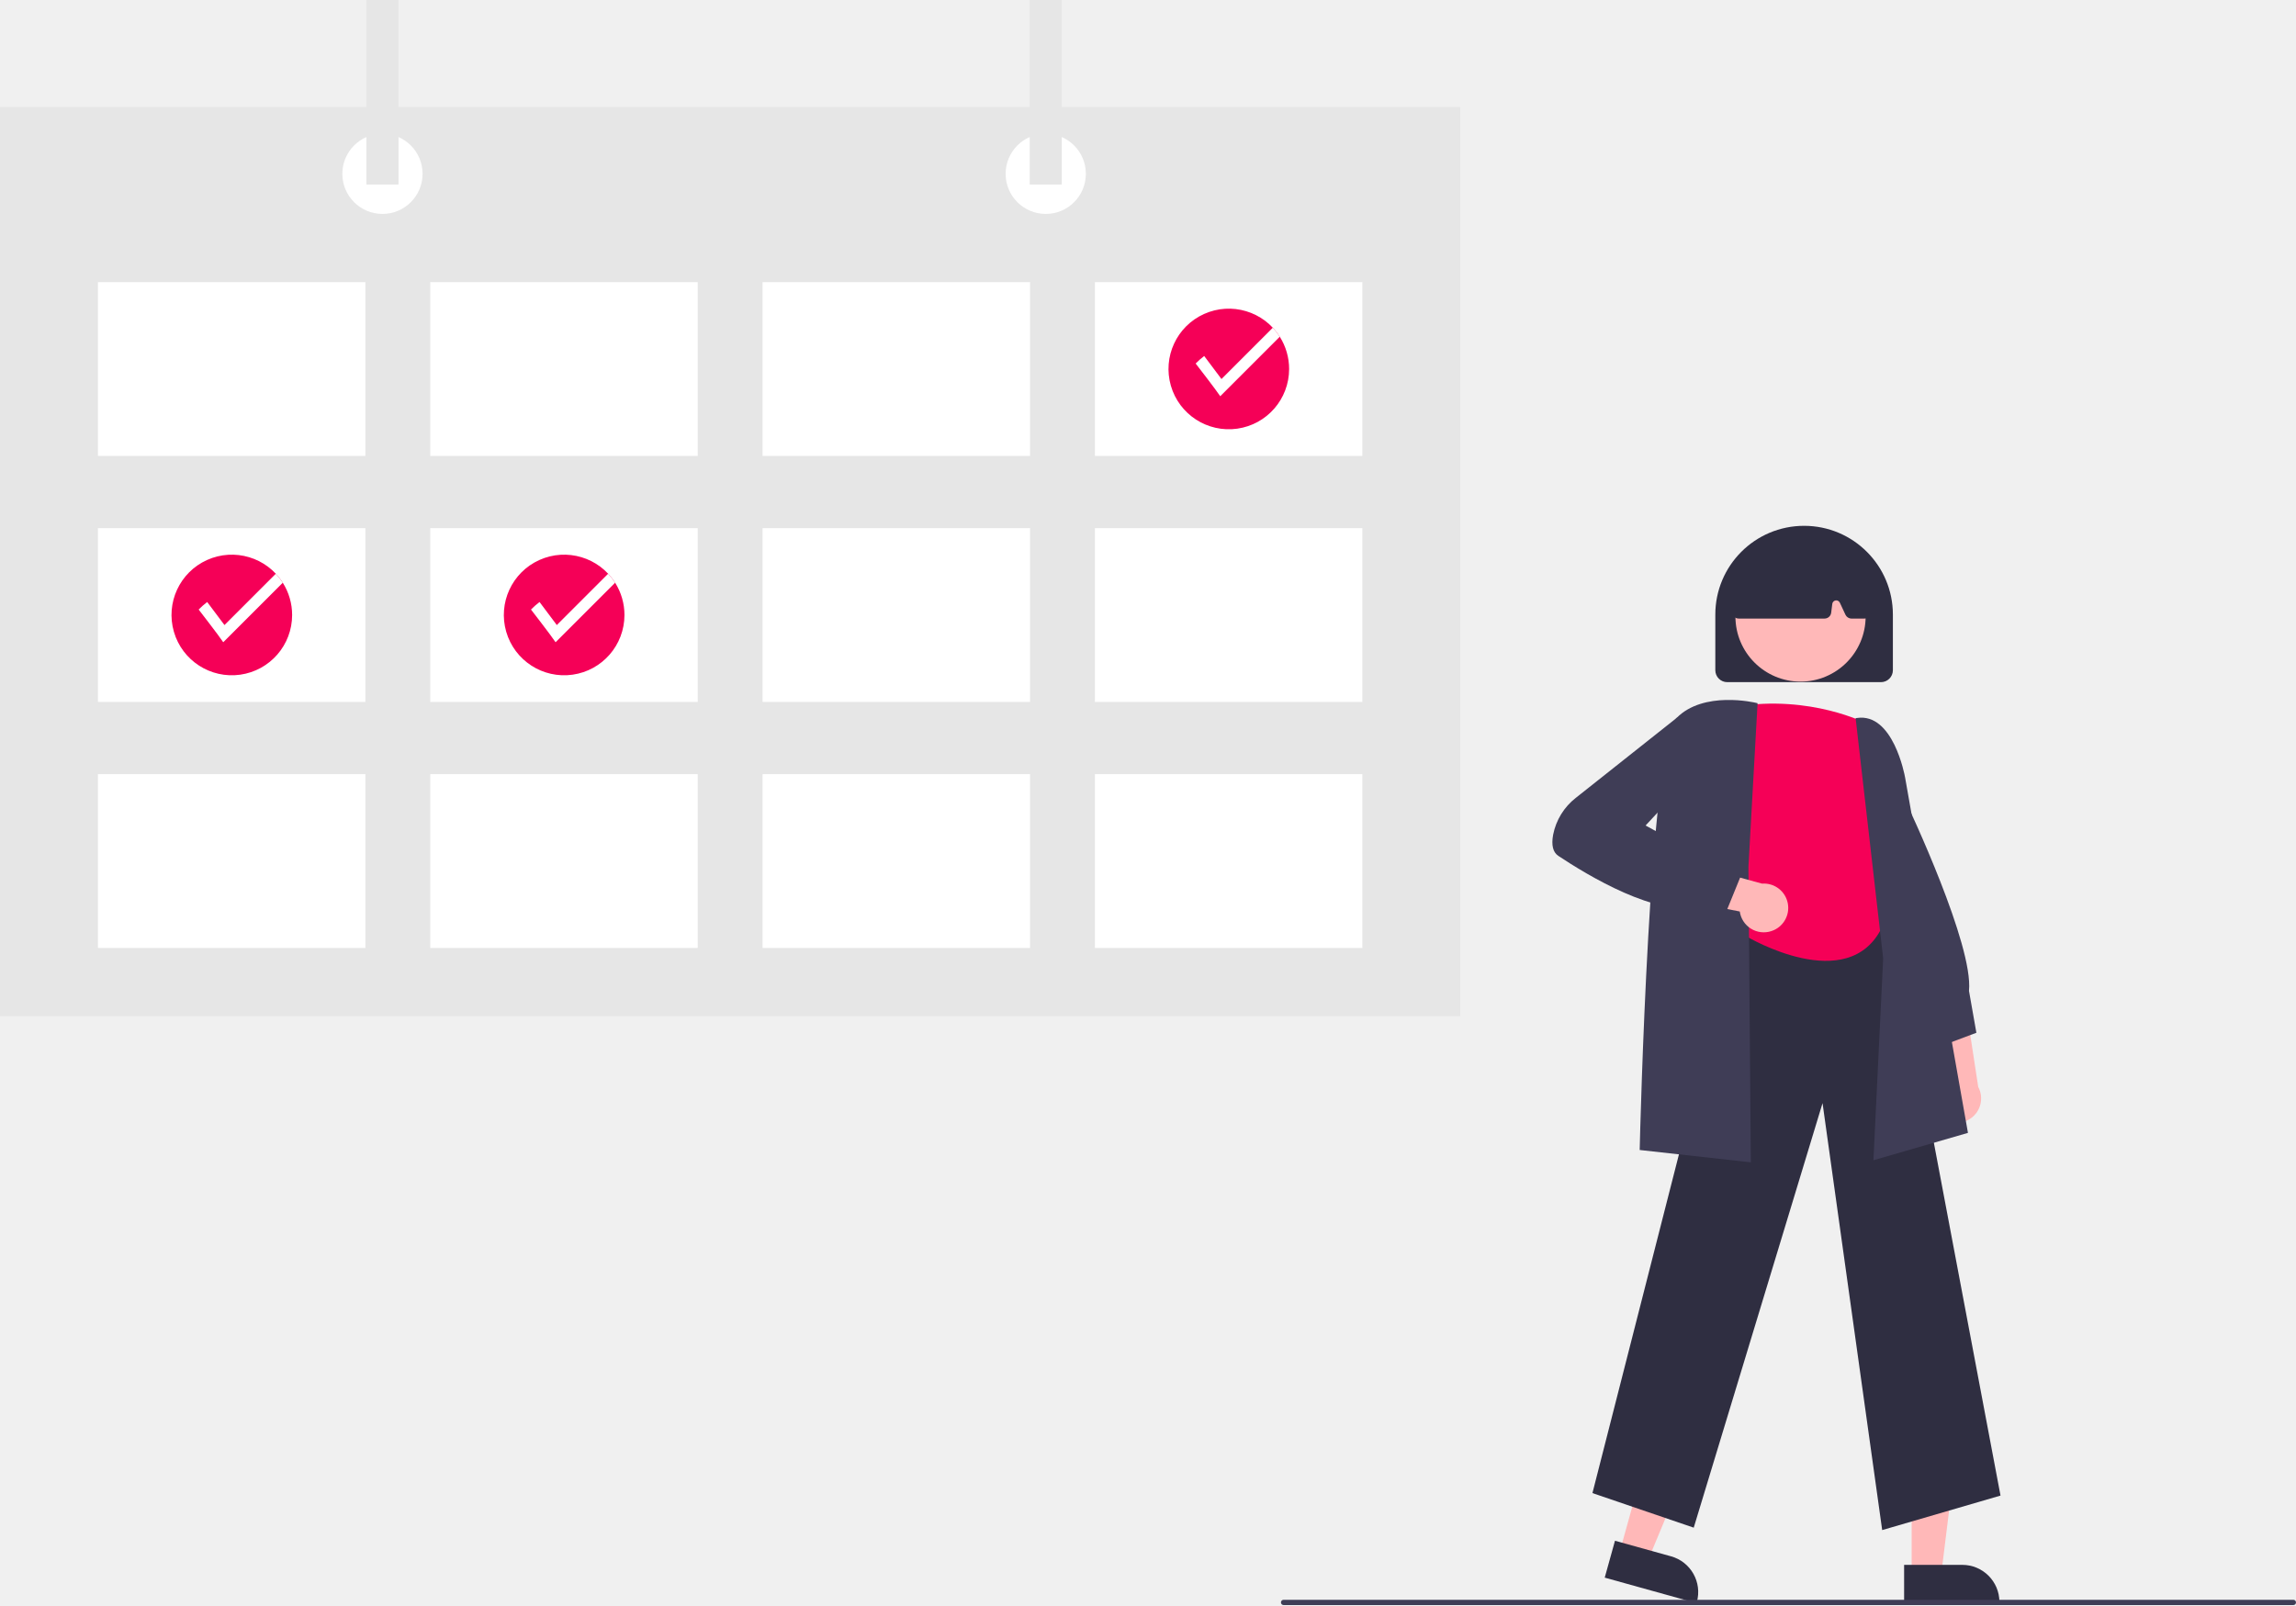
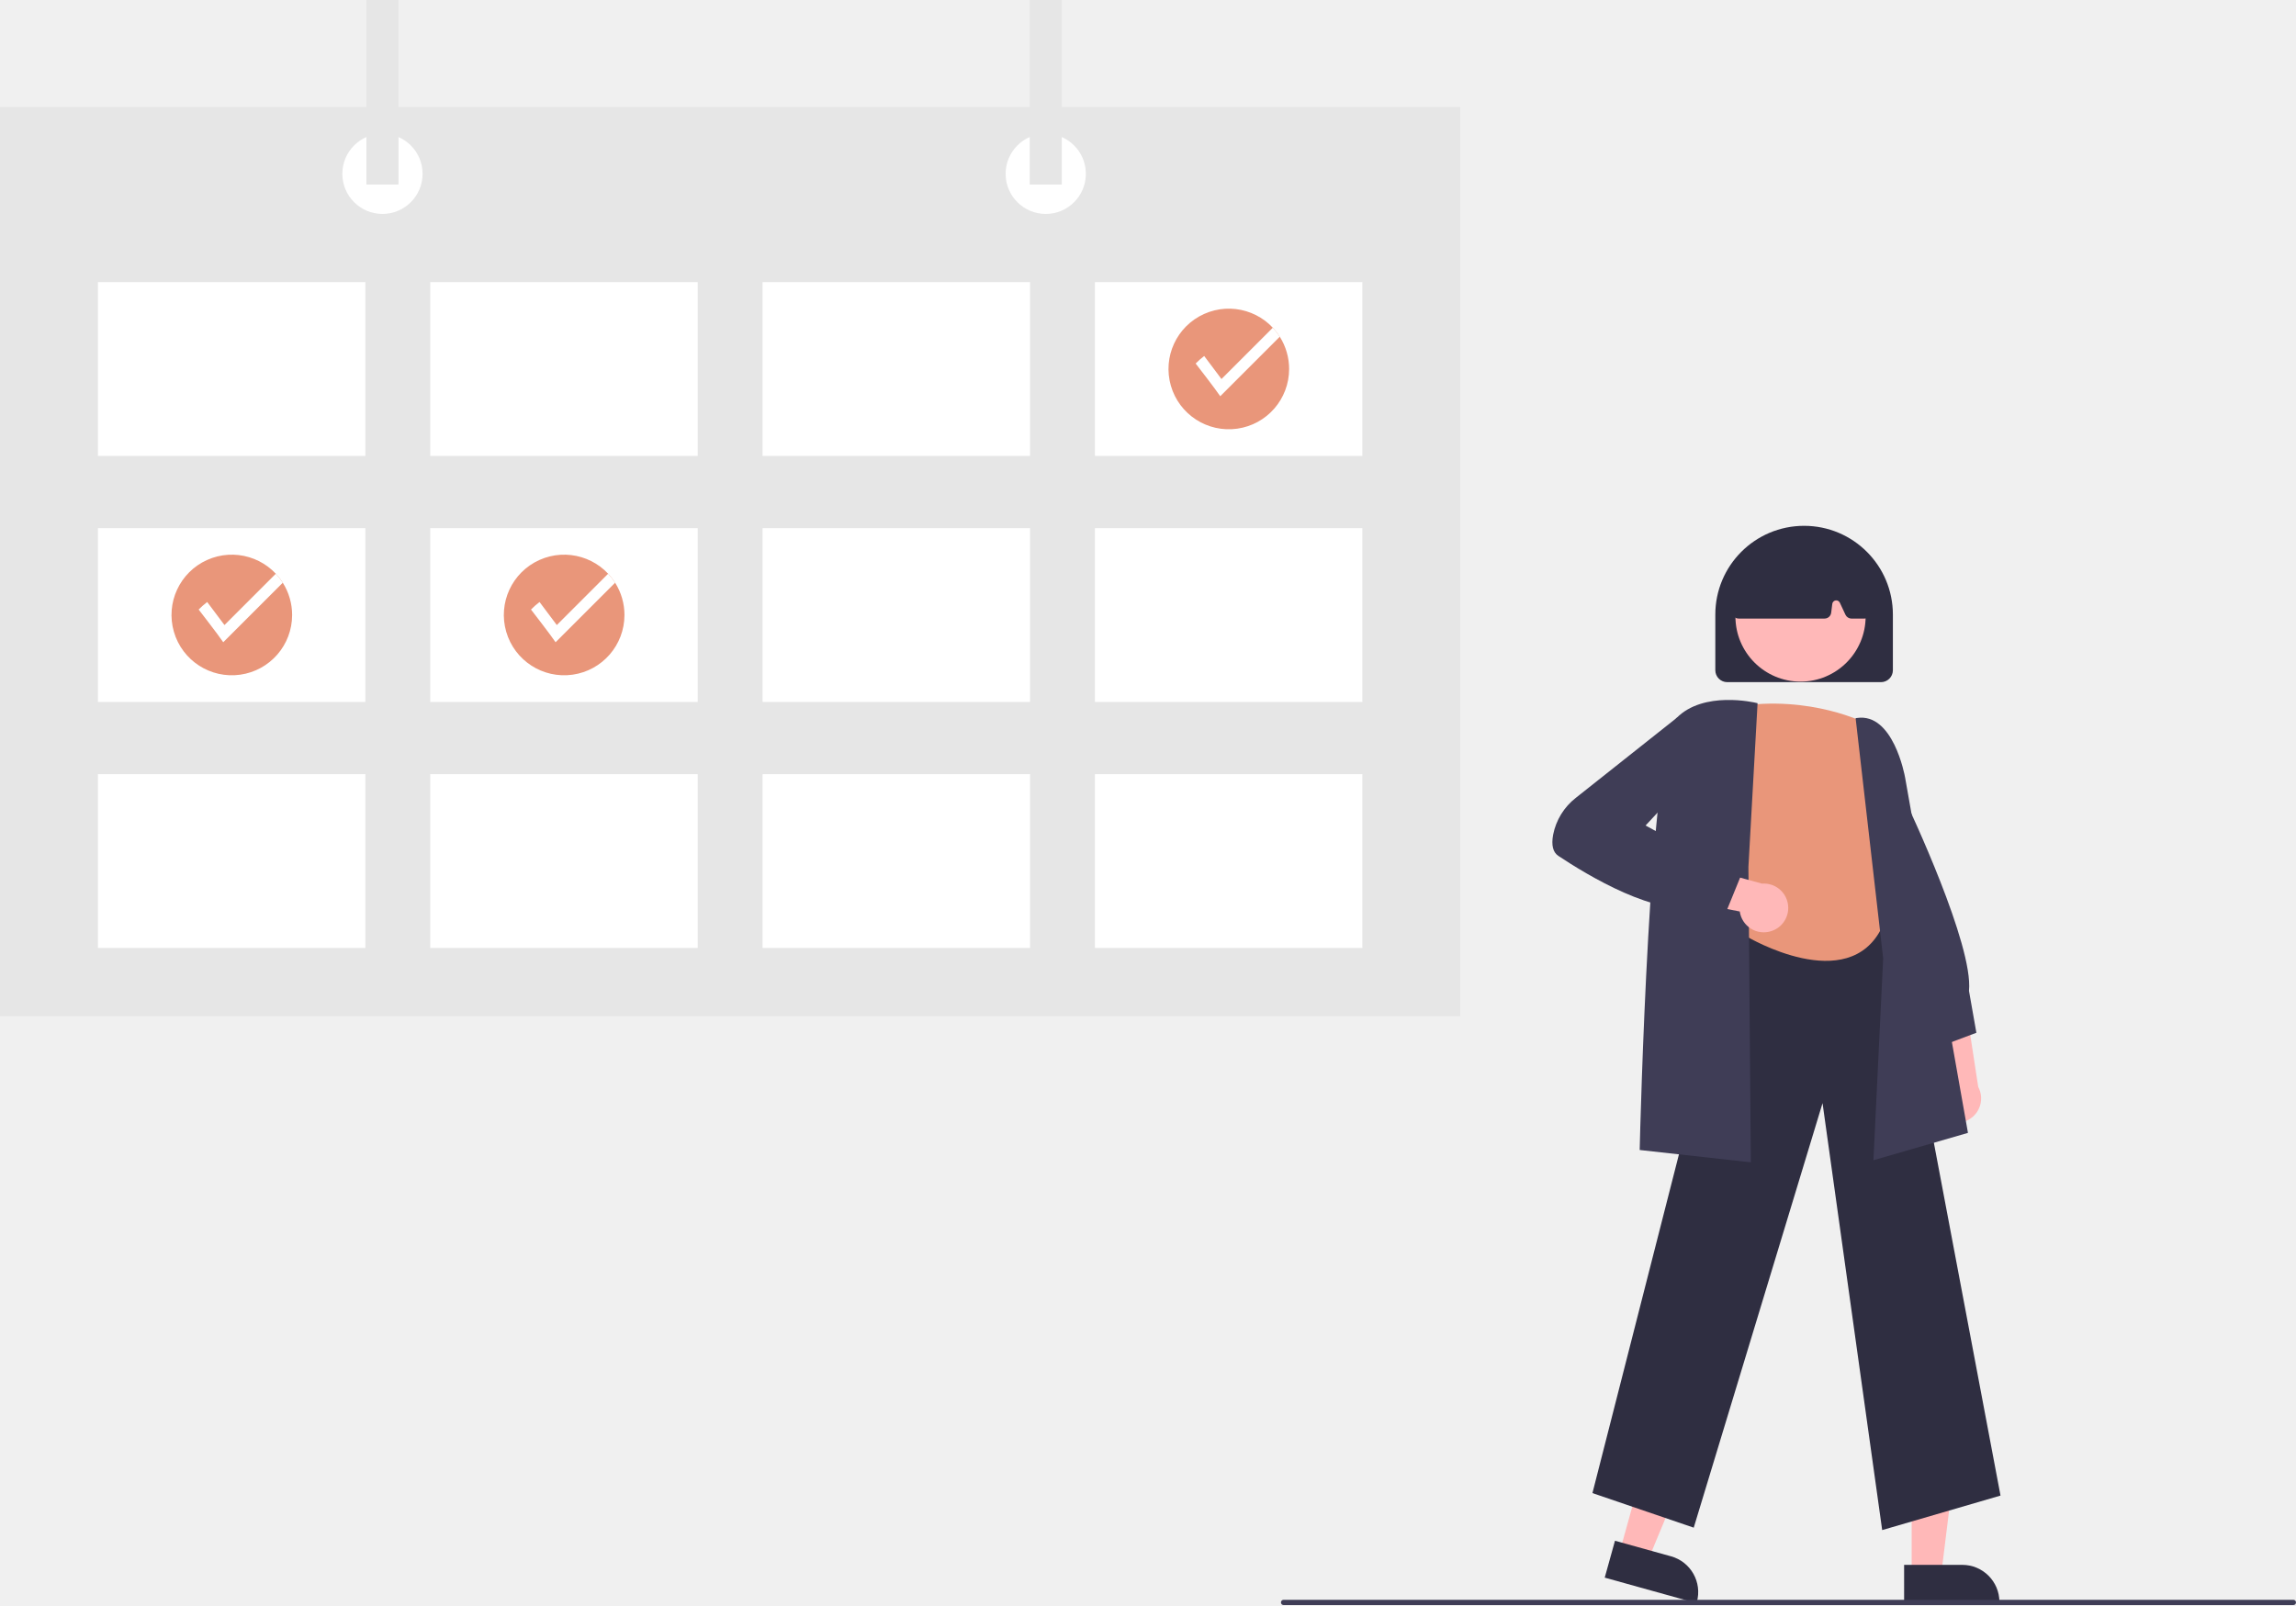
<svg xmlns="http://www.w3.org/2000/svg" data-name="Layer 1" width="866.331" height="605.74" viewBox="0 0 866.331 605.74">
  <path d="M898.303,567.789a9.146,9.146,0,0,1,1.931-13.891l-7.252-31.682,15.819,5.918,4.461,29.178a9.195,9.195,0,0,1-14.959,10.476Z" transform="translate(-166.8347 -147.13)" fill="#ffb8b8" />
  <path d="M897.209,542.644l-13.906-26.885,1.881-67.697.894,1.883c1.041,2.193,25.44,53.846,23.7,71.138l2.789,15.802Z" transform="translate(-166.8347 -147.13)" fill="#3f3d56" />
  <polygon points="721.307 594.201 732.458 594.201 737.762 551.192 721.305 551.193 721.307 594.201" fill="#ffb8b8" />
  <path d="M885.298,737.691l21.959-.001h.002a13.994,13.994,0,0,1,13.994,13.994v.455l-35.954.002Z" transform="translate(-166.8347 -147.13)" fill="#2f2e41" />
  <polygon points="611.134 585.727 621.877 588.714 638.511 548.699 622.655 544.29 611.134 585.727" fill="#ffb8b8" />
  <path d="M776.204,728.588,797.36,734.47l.001 0a13.994,13.994,0,0,1,9.733,17.231l-.122.438-34.64-9.631Z" transform="translate(-166.8347 -147.13)" fill="#2f2e41" />
  <path d="M877.024,724.564l-22.504-161.126L805.916,723.653l-38.217-13.05,54.775-214.533.36-.025,57.381-3.991,41.457,219.488Z" transform="translate(-166.8347 -147.13)" fill="#2f2e41" />
-   <path d="M871.073,420.145s-20.919-10.914-49.114-6.367c0,0-15.007,36.205,0,50.618l4.093,36.241s38.2,22.738,50.933-3.638l-1.819-30.014s9.095-14.395,1.819-24.933A34.821,34.821,0,0,1,871.073,420.145Z" transform="translate(-166.8347 -147.13)" fill="#f50057" />
+   <path d="M871.073,420.145s-20.919-10.914-49.114-6.367c0,0-15.007,36.205,0,50.618l4.093,36.241s38.2,22.738,50.933-3.638l-1.819-30.014s9.095-14.395,1.819-24.933A34.821,34.821,0,0,1,871.073,420.145Z" transform="translate(-166.8347 -147.13)" fill="#e9967a" />
  <path d="M873.723,584.987l3.672-76.188-10.391-90.634.477-.072c13.631-2.055,18.003,21.428,18.182,22.428l23.726,134.142Z" transform="translate(-166.8347 -147.13)" fill="#3f3d56" />
  <path d="M827.466,585.781l-41.943-4.66.011-.458c.149-6.209,3.759-152.204,13.875-162.544,10.176-10.401,29.377-5.901,30.19-5.703l.405.098-3.451,61.776Z" transform="translate(-166.8347 -147.13)" fill="#3f3d56" />
  <path d="M835.191,498.523a9.146,9.146,0,0,1-11.907-7.409l-31.895-6.249,11.835-12.049,28.473,7.781a9.195,9.195,0,0,1,3.493,17.925Z" transform="translate(-166.8347 -147.13)" fill="#ffb8b8" />
  <path d="M818.171,491.209,807.779,488.975c-15.342,4.614-42.122-11.63-52.946-18.845-2.037-1.357-2.697-4.047-1.964-7.994a23.31,23.31,0,0,1,8.567-13.915l38.12-30.225,9.622-1.609,2.858,16.195L787.748,458.668l35.752,19.46Z" transform="translate(-166.8347 -147.13)" fill="#3f3d56" />
  <path d="M814.061,400.068v-21a33.5,33.5,0,1,1,67,0v21a4.505,4.505,0,0,1-4.5,4.5h-58A4.505,4.505,0,0,1,814.061,400.068Z" transform="translate(-166.8347 -147.13)" fill="#2f2e41" />
  <circle cx="679.38" cy="232.671" r="24.561" fill="#ffb8b8" />
  <path d="M820.979,379.706a2.5,2.5,0,0,1-.585-1.993l2.909-20.26a2.504,2.504,0,0,1,1.415-1.919c14.85-6.95,29.91-6.959,44.76-.026a2.519,2.519,0,0,1,1.429,2.036L872.849,377.83a2.5,2.5,0,0,1-2.489,2.738h-4.926a2.51,2.51,0,0,1-2.265-1.442l-2.126-4.555a1.5,1.5,0,0,0-2.848.448l-.42,3.358a2.504,2.504,0,0,1-2.481,2.19H822.869A2.5,2.5,0,0,1,820.979,379.706Z" transform="translate(-166.8347 -147.13)" fill="#2f2e41" />
  <rect y="40.366" width="551" height="343.114" fill="#e6e6e6" />
  <rect x="36.949" y="106.466" width="100.916" height="65.595" fill="#fff" />
  <rect x="162.344" y="106.466" width="100.916" height="65.595" fill="#fff" />
  <rect x="287.74" y="106.466" width="100.916" height="65.595" fill="#fff" />
  <rect x="413.135" y="106.466" width="100.916" height="65.595" fill="#fff" />
  <rect x="36.949" y="199.309" width="100.916" height="65.595" fill="#fff" />
  <rect x="162.344" y="199.309" width="100.916" height="65.595" fill="#fff" />
  <rect x="287.74" y="199.309" width="100.916" height="65.595" fill="#fff" />
  <rect x="413.135" y="199.309" width="100.916" height="65.595" fill="#fff" />
  <rect x="36.949" y="292.151" width="100.916" height="65.595" fill="#fff" />
  <rect x="162.344" y="292.151" width="100.916" height="65.595" fill="#fff" />
  <rect x="287.74" y="292.151" width="100.916" height="65.595" fill="#fff" />
  <rect x="413.135" y="292.151" width="100.916" height="65.595" fill="#fff" />
  <circle cx="144.31" cy="65.595" r="15.137" fill="#fff" />
  <circle cx="394.581" cy="65.595" r="15.137" fill="#fff" />
  <rect x="138.255" width="12.11" height="69.632" fill="#e6e6e6" />
  <rect x="388.526" width="12.11" height="69.632" fill="#e6e6e6" />
-   <path d="M653.249,286.394a22.757,22.757,0,1,1-3.527-12.19A22.757,22.757,0,0,1,653.249,286.394Z" transform="translate(-166.8347 -147.13)" fill="#f50057" />
+   <path d="M653.249,286.394a22.757,22.757,0,1,1-3.527-12.19A22.757,22.757,0,0,1,653.249,286.394Z" transform="translate(-166.8347 -147.13)" fill="#e9967a" />
  <path d="M649.722,274.203l-22.464,22.46c-1.412-2.186-9.278-12.344-9.278-12.344A31.827,31.827,0,0,1,621.2,281.477l6.523,8.697,19.369-19.369A22.727,22.727,0,0,1,649.722,274.203Z" transform="translate(-166.8347 -147.13)" fill="#fff" />
-   <path d="M402.458,379.236a22.757,22.757,0,1,1-3.527-12.19A22.757,22.757,0,0,1,402.458,379.236Z" transform="translate(-166.8347 -147.13)" fill="#f50057" />
+   <path d="M402.458,379.236a22.757,22.757,0,1,1-3.527-12.19A22.757,22.757,0,0,1,402.458,379.236Z" transform="translate(-166.8347 -147.13)" fill="#e9967a" />
  <path d="M398.931,367.046l-22.464,22.46c-1.412-2.186-9.278-12.344-9.278-12.344a31.827,31.827,0,0,1,3.22-2.842l6.523,8.697,19.369-19.369A22.726,22.726,0,0,1,398.931,367.046Z" transform="translate(-166.8347 -147.13)" fill="#fff" />
-   <path d="M277.062,379.236a22.757,22.757,0,1,1-3.527-12.19A22.757,22.757,0,0,1,277.062,379.236Z" transform="translate(-166.8347 -147.13)" fill="#f50057" />
+   <path d="M277.062,379.236a22.757,22.757,0,1,1-3.527-12.19A22.757,22.757,0,0,1,277.062,379.236Z" transform="translate(-166.8347 -147.13)" fill="#e9967a" />
  <path d="M273.535,367.046l-22.464,22.46c-1.412-2.186-9.278-12.344-9.278-12.344a31.827,31.827,0,0,1,3.22-2.842l6.523,8.697,19.369-19.369A22.727,22.727,0,0,1,273.535,367.046Z" transform="translate(-166.8347 -147.13)" fill="#fff" />
  <path d="M1032.165,752.87h-381a1,1,0,0,1,0-2h381a1,1,0,0,1,0,2Z" transform="translate(-166.8347 -147.13)" fill="#3f3d56" />
</svg>
